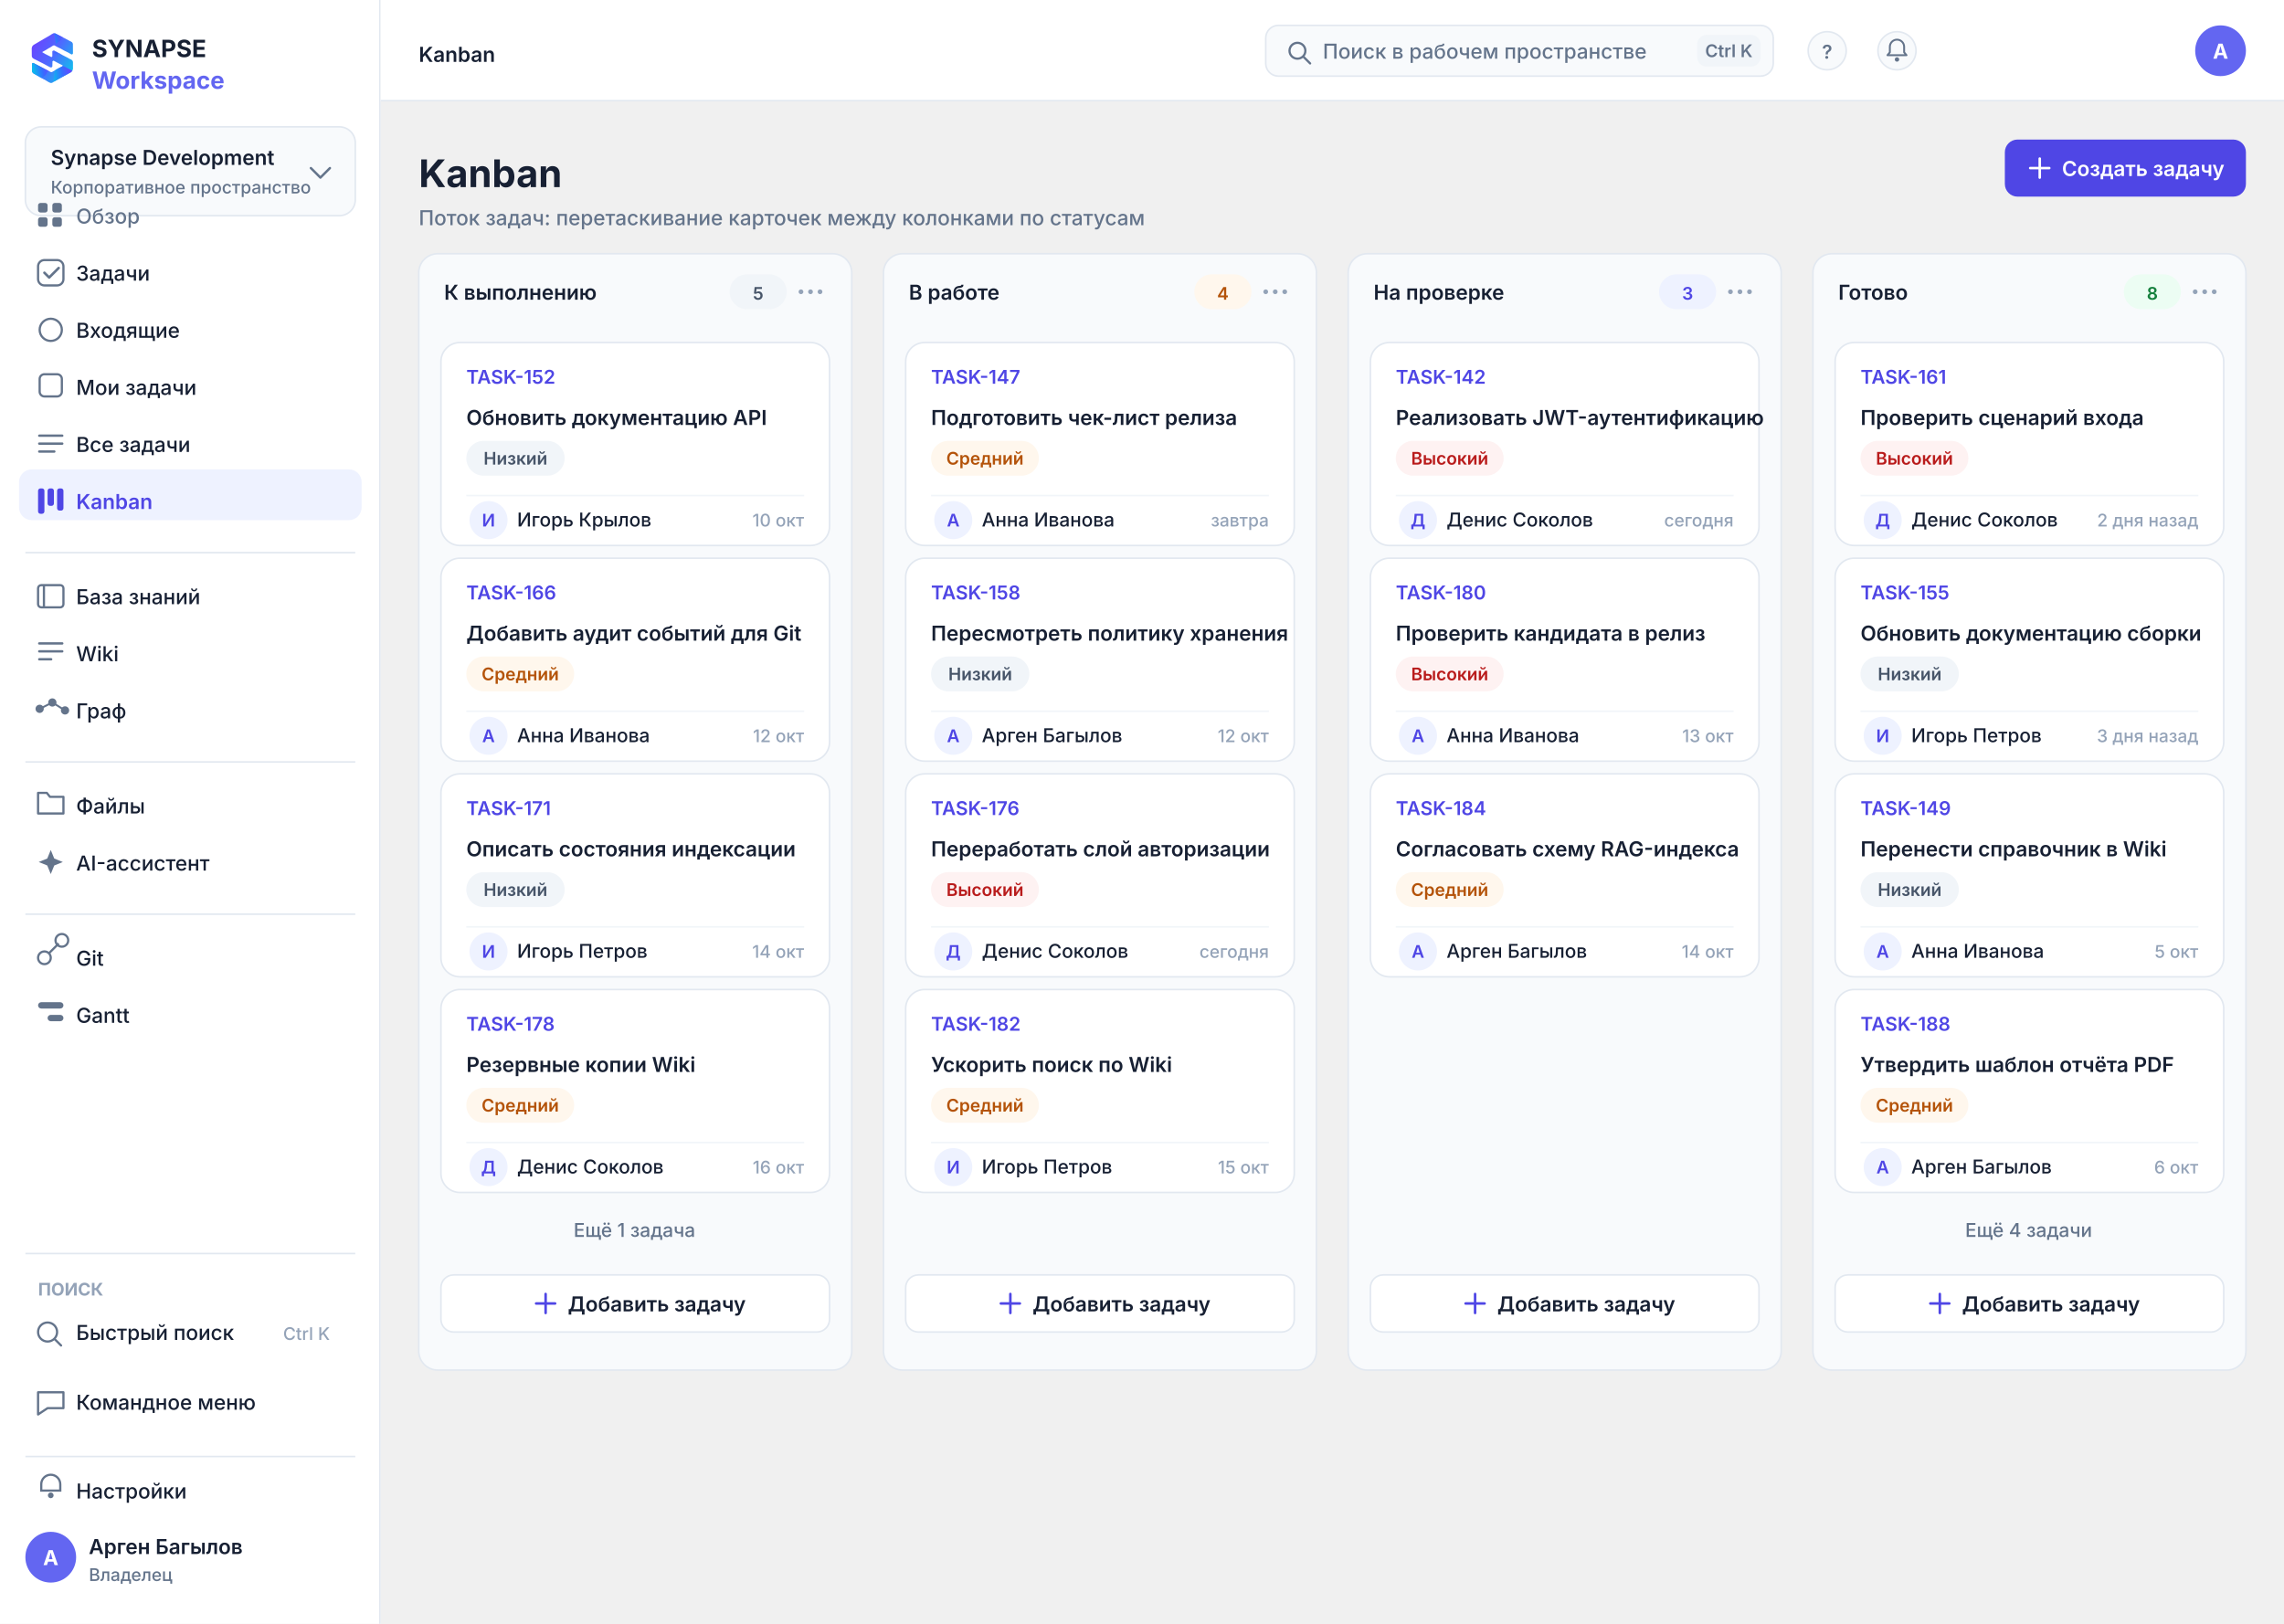
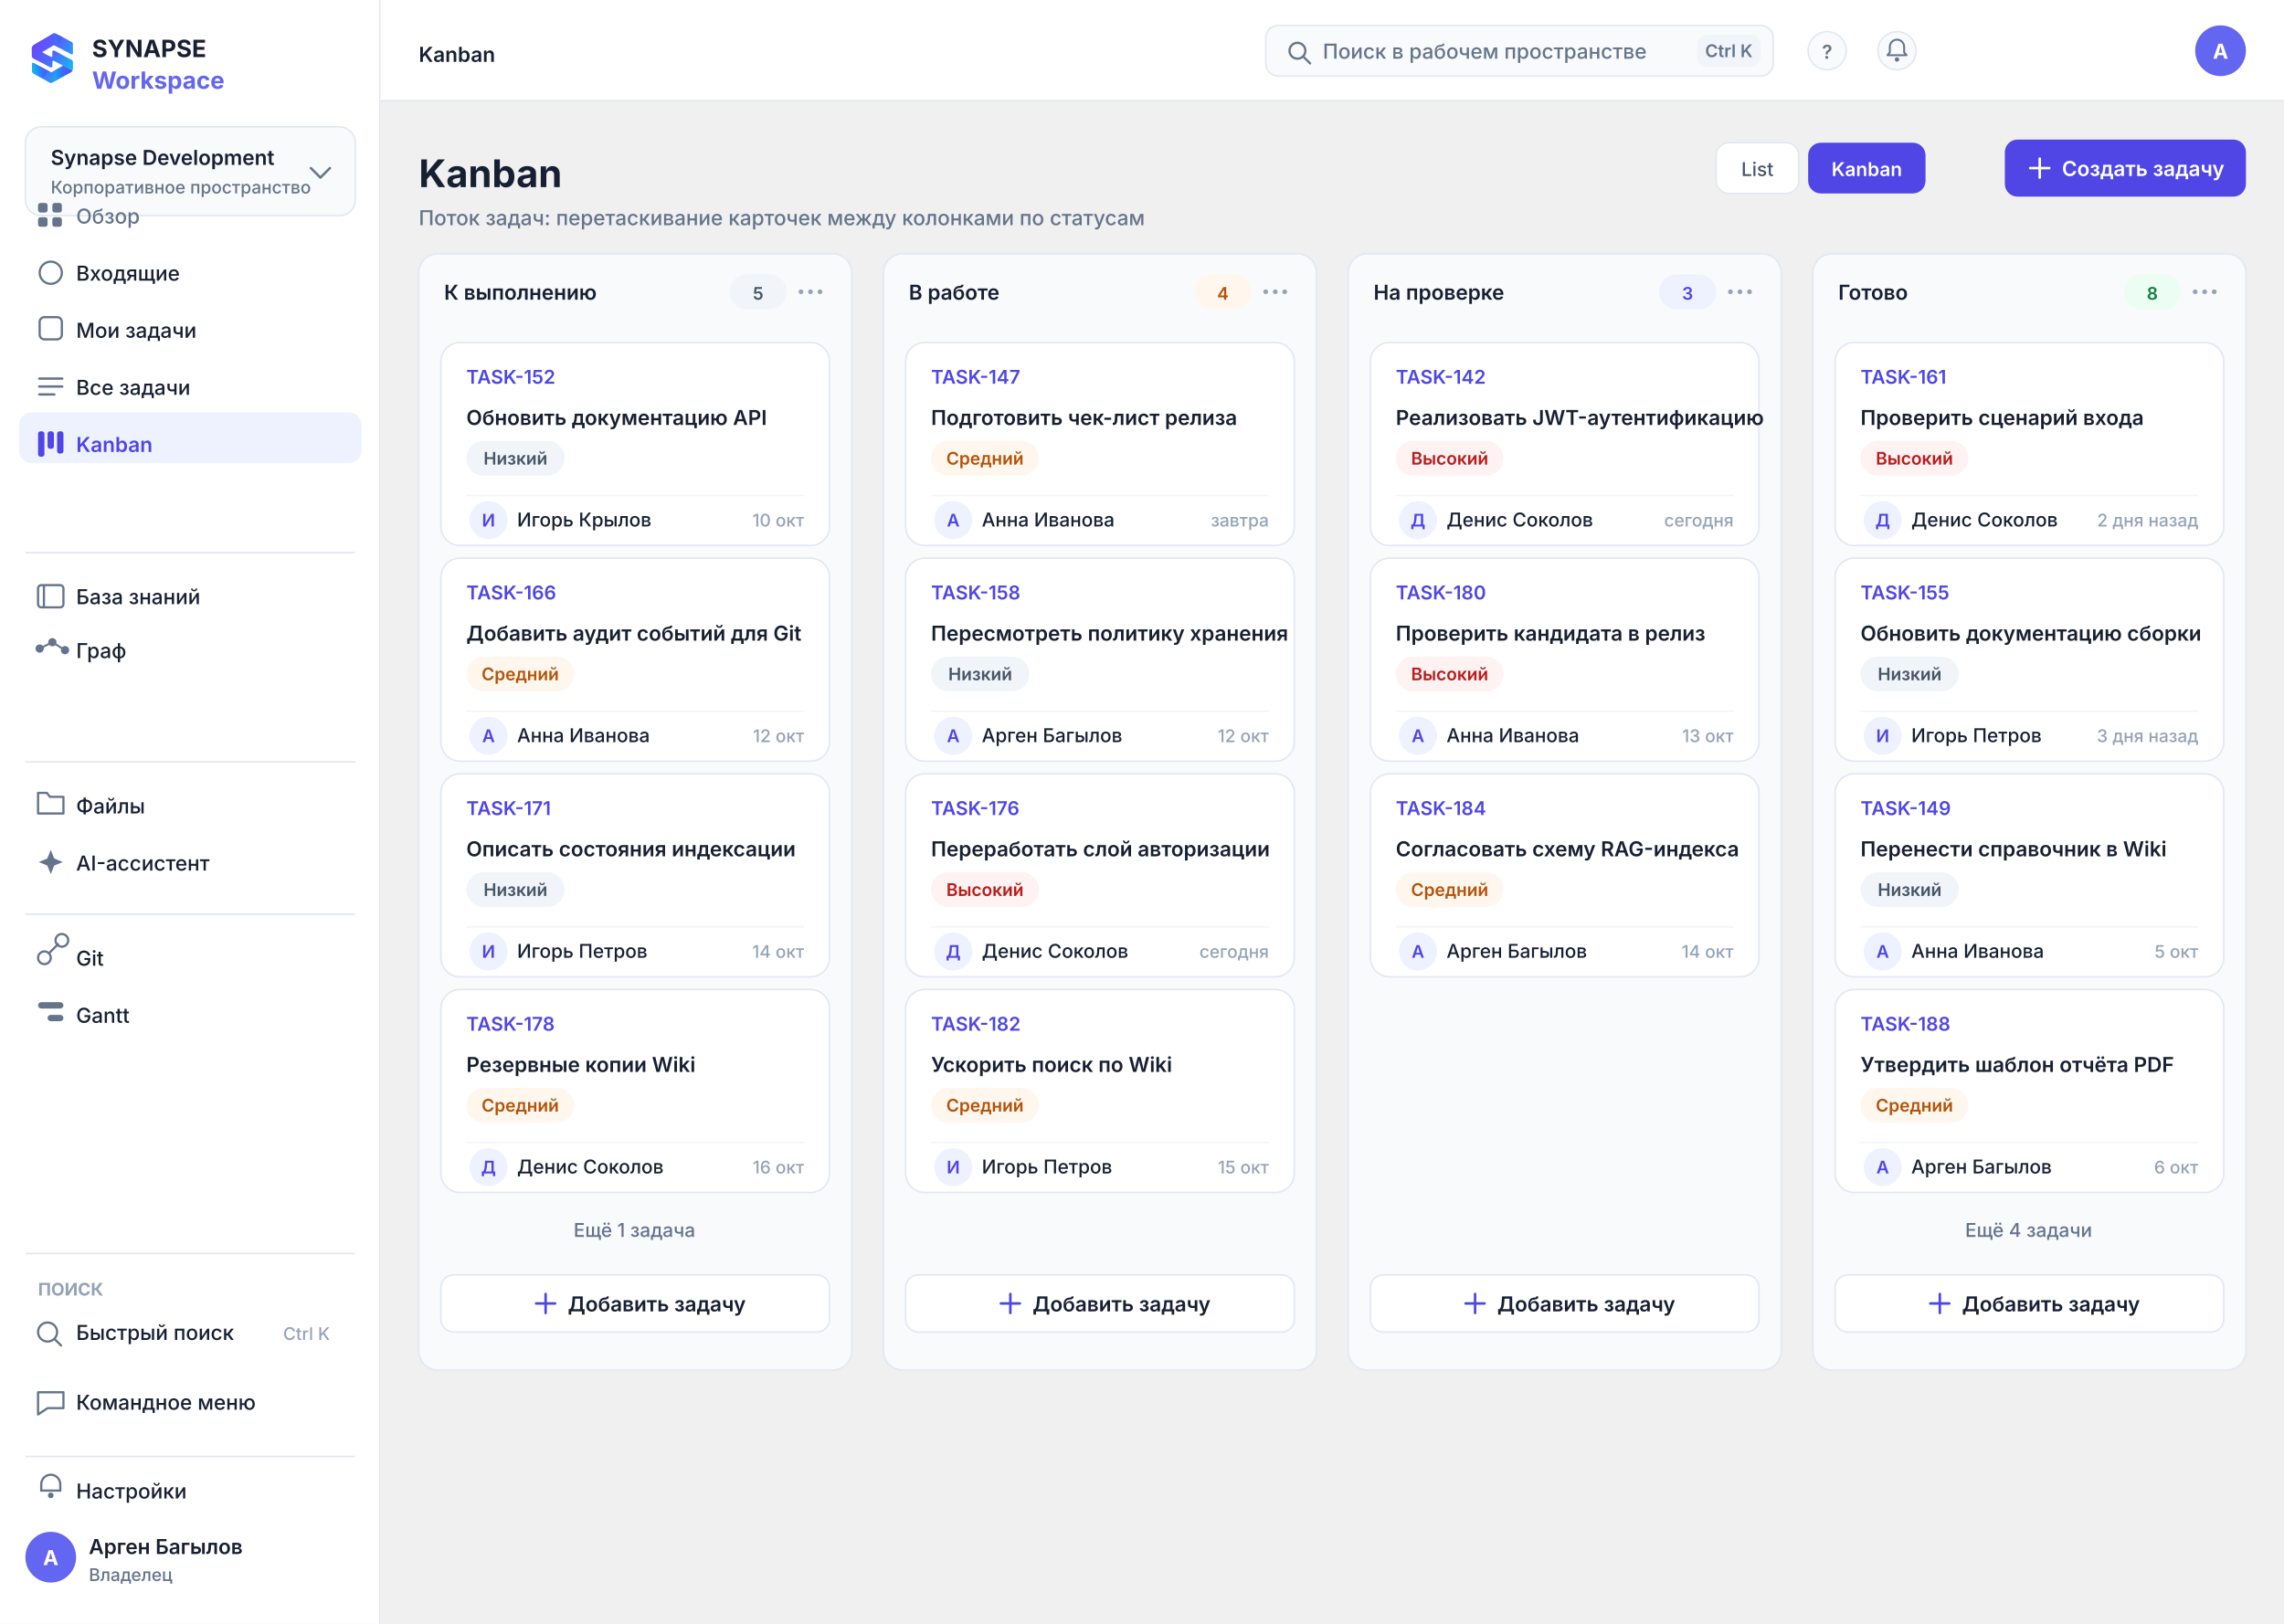
<svg xmlns="http://www.w3.org/2000/svg" width="1440" height="1024" viewBox="0 0 1440 1024" font-family="Inter, Arial, sans-serif">
  <defs>
    <linearGradient id="logoGrad" x1="0.000" y1="0.000" x2="1.106" y2="0.864">
      <stop offset="0" stop-color="#713BFF" />
      <stop offset="0.48" stop-color="#4E69FF" />
      <stop offset="1" stop-color="#00D7E8" />
    </linearGradient>
    <linearGradient id="logoGrad2" x1="-0.157" y1="0.025" x2="0.975" y2="-0.157">
      <stop offset="0" stop-color="#00CFE8" />
      <stop offset="0.52" stop-color="#356EFF" />
      <stop offset="1" stop-color="#7A35FF" />
    </linearGradient>
  </defs>
  <g id="sidebar">
    <rect id="sidebar-bg" x="0" y="0" width="240" height="1024" fill="#FFFFFF" />
    <rect id="sidebar-border" x="239" y="0" width="1" height="1024" fill="#E2E8F0" />
    <g id="brand-mark" transform="translate(20 21) scale(0.1912)">
      <g id="logo-mark" transform="translate(-2.75 -1.75)">
        <g id="logo-body" fill="url(#logoGrad)">
          <path id="logo-body-1" d="M75.75 1.75 L79.75 2.00 L84.25 4.00 L87.00 5.75 L105.50 15.00 L106.25 15.75 L121.00 23.00 L129.25 27.75 L130.50 28.00 L135.75 31.25 L137.50 34.00 L138.50 36.75 L138.75 68.00 L138.00 69.75 L135.75 71.50 L134.25 71.50 L132.50 70.75 L122.50 65.00 L109.75 58.75 L97.75 52.00 L90.50 48.75 L77.75 41.75 L76.50 41.50 L74.50 41.75 L72.00 43.00 L61.50 49.75 L60.00 50.25 L49.50 56.75 L38.25 63.00 L37.50 64.25 L46.75 69.75 L66.50 79.75 L68.25 80.00 L69.75 79.25 L70.75 77.25 L70.75 62.00 L71.75 60.25 L73.25 59.00 L76.50 58.75 L85.25 63.75 L94.25 68.00 L104.25 73.75 L120.75 82.00 L127.00 85.75 L134.00 89.00 L136.75 91.50 L138.00 93.75 L138.75 96.50 L138.75 119.00 L136.75 125.00 L135.00 127.50 L131.50 130.50 L81.50 158.00 L71.00 164.50 L68.25 165.50 L64.50 165.50 L58.50 162.75 L45.75 155.00 L41.00 152.75 L32.00 147.25 L9.00 134.50 L5.75 131.50 L4.00 128.00 L3.75 126.00 L4.00 101.25 L6.00 99.50 L8.00 99.50 L66.00 130.00 L69.25 129.75 L91.25 117.00 L103.50 110.75 L105.00 109.75 L105.75 108.50 L104.25 107.25 L77.00 93.00 L74.75 92.00 L73.75 92.00 L71.00 94.25 L70.75 111.25 L68.50 114.00 L65.00 114.25 L61.25 112.75 L41.50 102.00 L9.50 85.75 L6.25 83.50 L5.00 82.00 L4.00 80.50 L3.00 77.50 L2.75 50.75 L4.00 46.25 L5.00 44.25 L6.00 42.75 L9.00 40.00 L34.50 25.00 L37.25 23.75 L39.50 22.00 L61.00 9.75 L68.00 5.25 L74.00 2.00 L75.75 1.75 Z" />
        </g>
        <g id="logo-fold" fill="url(#logoGrad2)">
          <path id="logo-fold-1" d="M73.50 91.75 L75.75 92.00 L82.50 95.75 L83.75 95.75 L88.50 98.75 L91.25 99.75 L96.00 102.75 L104.50 107.00 L106.00 108.25 L106.00 109.25 L106.75 110.25 L112.00 112.00 L125.00 119.25 L130.50 121.75 L132.50 123.50 L134.25 124.25 L135.25 126.00 L137.25 123.50 L138.75 118.25 L138.75 96.50 L138.75 119.00 L136.75 125.00 L135.00 127.50 L131.50 130.50 L95.75 150.00 L77.25 160.75 L76.75 161.00 L77.00 159.75 L75.50 160.50 L75.25 160.00 L76.25 158.75 L75.75 158.25 L76.25 157.50 L75.75 157.00 L76.25 156.25 L75.75 155.75 L76.25 155.00 L75.75 154.25 L76.75 153.00 L76.25 152.50 L76.75 151.75 L76.25 151.25 L76.75 150.50 L76.25 149.75 L76.75 149.25 L76.25 147.00 L77.25 146.00 L76.75 145.25 L77.25 144.75 L76.75 144.00 L77.25 143.50 L76.75 142.75 L77.25 142.00 L76.75 141.50 L77.75 140.25 L77.25 139.50 L77.75 139.00 L77.25 138.25 L77.75 137.75 L77.25 137.00 L77.75 136.50 L77.25 134.25 L78.25 133.25 L77.75 132.50 L78.25 132.00 L78.00 128.25 L80.25 127.00 L81.00 126.00 L80.25 125.25 L79.25 125.25 L81.00 123.50 L80.00 123.50 L91.25 117.00 L103.50 110.75 L105.00 109.75 L105.75 108.50 L104.25 107.25 L77.00 93.00 L73.75 92.00 L71.00 94.25 L70.75 111.25 L68.50 114.00 L64.00 114.00 L68.00 114.00 L70.00 112.25 L70.75 110.75 L70.75 94.50 L71.50 93.25 L73.50 91.75 Z" />
          <path id="logo-fold-2" d="M6.75 99.25 L11.00 101.00 L66.00 130.00 L69.25 129.75 L66.25 130.50 L57.25 126.00 L57.25 127.00 L59.50 128.75 L59.00 129.00 L55.50 127.75 L53.25 128.75 L53.00 130.75 L52.50 130.75 L52.00 132.25 L52.00 133.75 L48.50 139.75 L38.75 147.00 L38.00 147.75 L38.50 149.25 L37.75 149.75 L35.75 148.75 L35.25 149.25 L9.00 134.50 L5.25 130.75 L4.00 128.00 L3.75 126.00 L3.75 102.00 L5.50 99.75 L6.75 99.25 Z" />
          <path id="logo-fold-3" d="M75.75 1.75 L79.75 2.00 L84.25 4.00 L117.75 21.50 L101.75 14.00 L102.00 15.00 L103.00 15.25 L103.00 15.75 L100.25 16.00 L99.50 17.00 L100.00 18.25 L99.50 19.00 L100.50 21.25 L101.75 21.25 L102.00 20.00 L102.75 21.50 L99.00 23.75 L97.00 26.00 L90.00 30.75 L84.75 35.50 L82.75 36.50 L83.00 34.75 L82.00 33.50 L82.50 33.00 L82.00 32.25 L82.50 31.50 L81.50 30.25 L82.00 29.75 L81.00 28.50 L81.50 27.75 L81.00 27.00 L81.50 26.50 L80.50 25.25 L81.00 24.50 L80.50 23.75 L81.00 23.25 L80.00 22.00 L80.50 21.25 L80.00 20.50 L80.50 20.00 L79.50 19.00 L79.75 16.50 L79.00 15.75 L79.25 13.50 L78.50 12.50 L78.75 11.50 L78.00 10.75 L78.25 8.25 L77.25 7.25 L77.75 6.75 L77.25 6.00 L77.75 5.25 L76.75 4.00 L77.50 2.50 L75.25 2.25 L72.50 3.00 L50.50 15.75 L71.50 3.25 L74.00 2.00 L75.75 1.75 Z" />
          <path id="logo-fold-4" d="M74.00 58.75 L77.25 59.00 L85.25 63.75 L94.25 68.00 L96.75 69.75 L119.50 81.50 L87.25 65.25 L86.25 65.75 L87.50 66.50 L87.50 67.50 L87.00 67.75 L87.00 70.75 L87.50 71.75 L87.00 72.00 L87.00 73.75 L87.00 72.00 L86.50 72.00 L86.50 73.75 L86.00 74.25 L85.25 73.25 L85.75 72.50 L83.50 69.00 L80.75 68.50 L80.75 68.00 L78.75 68.00 L77.00 66.00 L78.75 62.50 L80.00 62.50 L80.75 63.25 L81.50 63.25 L82.00 62.50 L76.00 59.00 L73.75 59.25 L72.50 60.00 L71.00 62.75 L70.75 78.50 L69.25 80.00 L66.25 80.00 L44.00 68.50 L37.50 64.75 L37.25 63.75 L38.00 63.25 L37.50 63.75 L38.00 64.75 L46.75 69.75 L66.50 79.75 L68.25 80.00 L69.75 79.25 L70.75 77.25 L70.75 62.00 L71.75 60.25 L74.00 58.75 Z" />
        </g>
      </g>
    </g>
    <text id="brand-line1" x="58" y="36" font-size="15" font-weight="700" fill="#172033">SYNAPSE</text>
    <text id="brand-line2" x="58" y="56" font-size="15" font-weight="700" fill="#6366F1">Workspace</text>
    <g id="workspace-switcher">
      <rect x="16" y="80" width="208" height="56" rx="10" fill="#F8FAFC" stroke="#E2E8F0" />
      <text x="32" y="104" font-size="13" font-weight="600" fill="#172033">Synapse Development</text>
      <text x="32" y="122" font-size="11" font-weight="500" fill="#64748B">Корпоративное пространство</text>
      <path d="M196 106l6 6 6-6" fill="none" stroke="#64748B" stroke-width="1.5" stroke-linecap="round" stroke-linejoin="round" />
    </g>
    <g id="nav-primary">
      <rect x="24" y="128" width="6" height="6" rx="1.5" fill="#64748B" />
      <rect x="33" y="128" width="6" height="6" rx="1.5" fill="#64748B" />
      <rect x="24" y="137" width="6" height="6" rx="1.5" fill="#64748B" />
      <rect x="33" y="137" width="6" height="6" rx="1.5" fill="#64748B" />
      <text x="48" y="141" font-size="13" font-weight="500" fill="#64748B">Обзор</text>
-       <rect id="nav-tasks" x="24" y="164" width="16" height="16" rx="4" fill="none" stroke="#64748B" stroke-width="1.4" />
-       <path d="M28 172l3 3 6-6" fill="none" stroke="#64748B" stroke-width="1.6" stroke-linecap="round" stroke-linejoin="round" />
-       <text x="48" y="177" font-size="13" font-weight="500" fill="#172033">Задачи</text>
-       <circle cx="32" cy="208" r="7" fill="none" stroke="#64748B" stroke-width="1.4" />
-       <text x="48" y="213" font-size="13" font-weight="500" fill="#172033">Входящие</text>
-       <rect x="25" y="236" width="14" height="14" rx="3" fill="none" stroke="#64748B" stroke-width="1.4" />
-       <text x="48" y="249" font-size="13" font-weight="500" fill="#172033">Мои задачи</text>
-       <rect x="24" y="274" width="16" height="1.5" rx="0.75" fill="#64748B" />
-       <rect x="24" y="279" width="16" height="1.5" rx="0.75" fill="#64748B" />
-       <rect x="24" y="284" width="11" height="1.5" rx="0.75" fill="#64748B" />
-       <text x="48" y="285" font-size="13" font-weight="500" fill="#172033">Все задачи</text>
-       <rect id="nav-kanban" x="12" y="296" width="216" height="32" rx="8" fill="#EEF2FF" />
-       <rect x="24" y="308" width="4" height="16" rx="1.5" fill="#4F46E5" />
-       <rect x="30" y="308" width="4" height="11" rx="1.5" fill="#4F46E5" />
-       <rect x="36" y="308" width="4" height="14" rx="1.5" fill="#4F46E5" />
-       <text x="48" y="321" font-size="13" font-weight="600" fill="#4F46E5">Kanban</text>
+       <circle cx="32" cy="172" r="7" fill="none" stroke="#64748B" stroke-width="1.4" />
+       <text x="48" y="177" font-size="13" font-weight="500" fill="#172033">Входящие</text>
+       <rect x="25" y="200" width="14" height="14" rx="3" fill="none" stroke="#64748B" stroke-width="1.4" />
+       <text x="48" y="213" font-size="13" font-weight="500" fill="#172033">Мои задачи</text>
+       <rect x="24" y="238" width="16" height="1.5" rx="0.75" fill="#64748B" />
+       <rect x="24" y="243" width="16" height="1.5" rx="0.75" fill="#64748B" />
+       <rect x="24" y="248" width="11" height="1.5" rx="0.75" fill="#64748B" />
+       <text x="48" y="249" font-size="13" font-weight="500" fill="#172033">Все задачи</text>
+       <rect id="nav-kanban" x="12" y="260" width="216" height="32" rx="8" fill="#EEF2FF" />
+       <rect x="24" y="272" width="4" height="16" rx="1.5" fill="#4F46E5" />
+       <rect x="30" y="272" width="4" height="11" rx="1.5" fill="#4F46E5" />
+       <rect x="36" y="272" width="4" height="14" rx="1.5" fill="#4F46E5" />
+       <text x="48" y="285" font-size="13" font-weight="600" fill="#4F46E5">Kanban</text>
    </g>
    <rect id="divider-1" x="16" y="348" width="208" height="1" fill="#E2E8F0" />
    <g id="nav-knowledge">
      <rect x="24" y="369" width="16" height="14" rx="2" fill="none" stroke="#64748B" stroke-width="1.4" />
      <rect x="27" y="369" width="1.4" height="14" fill="#64748B" />
      <text x="48" y="381" font-size="13" font-weight="500" fill="#172033">База знаний</text>
-       <rect x="24" y="405" width="16" height="1.5" rx="0.75" fill="#64748B" />
-       <rect x="24" y="410" width="16" height="1.5" rx="0.75" fill="#64748B" />
-       <rect x="24" y="415" width="9" height="1.5" rx="0.75" fill="#64748B" />
-       <text x="48" y="417" font-size="13" font-weight="500" fill="#172033">Wiki</text>
-       <path d="M25 447l8-4 8 5" fill="none" stroke="#64748B" stroke-width="1.2" />
-       <circle cx="25" cy="447" r="2.6" fill="#64748B" />
-       <circle cx="33" cy="443" r="2.6" fill="#64748B" />
-       <circle cx="41" cy="448" r="2.6" fill="#64748B" />
-       <text x="48" y="453" font-size="13" font-weight="500" fill="#172033">Граф</text>
+       <path d="M25 409l8-4 8 5" fill="none" stroke="#64748B" stroke-width="1.2" />
+       <circle cx="25" cy="409" r="2.6" fill="#64748B" />
+       <circle cx="33" cy="405" r="2.6" fill="#64748B" />
+       <circle cx="41" cy="410" r="2.6" fill="#64748B" />
+       <text x="48" y="415" font-size="13" font-weight="500" fill="#172033">Граф</text>
    </g>
    <rect id="divider-2" x="16" y="480" width="208" height="1" fill="#E2E8F0" />
    <g id="nav-workspace">
      <path d="M24 500h5.5l2 2.5h8.5v10.5H24z" fill="none" stroke="#64748B" stroke-width="1.4" stroke-linejoin="round" />
      <text x="48" y="513" font-size="13" font-weight="500" fill="#172033">Файлы</text>
      <path d="M32 536l2.2 5.4 5.4 2.2-5.4 2.2-2.2 5.4-2.2-5.4-5.4-2.2 5.4-2.2z" fill="#64748B" />
      <text x="48" y="549" font-size="13" font-weight="500" fill="#172033">AI-ассистент</text>
    </g>
    <rect id="divider-3" x="16" y="576" width="208" height="1" fill="#E2E8F0" />
    <g id="nav-modules">
      <circle cx="28" cy="604" r="4" fill="none" stroke="#64748B" stroke-width="1.4" />
      <path d="M31 601l6-6" fill="none" stroke="#64748B" stroke-width="1.4" />
      <circle cx="39" cy="593" r="4" fill="none" stroke="#64748B" stroke-width="1.4" />
      <text x="48" y="609" font-size="13" font-weight="500" fill="#172033">Git</text>
      <rect x="24" y="632" width="16" height="4" rx="2" fill="#64748B" />
      <rect x="30" y="640" width="10" height="4" rx="2" fill="#64748B" />
      <text x="48" y="645" font-size="13" font-weight="500" fill="#172033">Gantt</text>
    </g>
    <rect id="divider-4" x="16" y="790" width="208" height="1" fill="#E2E8F0" />
    <text id="nav-search-label" x="24" y="817" font-size="11" font-weight="700" fill="#94A3B8">ПОИСК</text>
    <circle cx="30" cy="840" r="6" fill="none" stroke="#64748B" stroke-width="1.4" />
    <path d="M34.5 844.5l4 4" fill="none" stroke="#64748B" stroke-width="1.4" stroke-linecap="round" />
    <text x="48" y="845" font-size="13" font-weight="500" fill="#172033">Быстрый поиск</text>
    <text x="208" y="845" font-size="11" font-weight="500" fill="#94A3B8" text-anchor="end">Ctrl K</text>
    <path d="M24 878h16v10H30l-6 4z" fill="none" stroke="#64748B" stroke-width="1.4" stroke-linejoin="round" />
    <text x="48" y="889" font-size="13" font-weight="500" fill="#172033">Командное меню</text>
    <rect id="divider-5" x="16" y="918" width="208" height="1" fill="#E2E8F0" />
    <path d="M32 930a6 6 0 0 1 6 6v4h-12v-4a6 6 0 0 1 6-6z" fill="none" stroke="#64748B" stroke-width="1.4" />
    <circle cx="32" cy="943" r="1.8" fill="#64748B" />
    <text x="48" y="945" font-size="13" font-weight="500" fill="#172033">Настройки</text>
    <g id="sidebar-user">
      <circle cx="32" cy="982" r="16" fill="#6366F1" />
      <text x="32" y="987" font-size="13" font-weight="700" fill="#FFFFFF" text-anchor="middle">А</text>
      <text x="56" y="980" font-size="13" font-weight="600" fill="#172033">Арген Багылов</text>
      <text x="56" y="997" font-size="11" font-weight="500" fill="#64748B">Владелец</text>
    </g>
  </g>
  <g id="topbar">
    <rect id="topbar-bg" x="240" y="0" width="1200" height="64" fill="#FFFFFF" />
    <rect id="topbar-border" x="240" y="63" width="1200" height="1" fill="#E2E8F0" />
    <text id="topbar-title" x="264" y="39" font-size="13" font-weight="600" fill="#172033">Kanban</text>
    <g id="topbar-search">
      <rect x="798" y="16" width="320" height="32" rx="8" fill="#F8FAFC" stroke="#E2E8F0" />
      <circle cx="818" cy="32" r="5" fill="none" stroke="#64748B" stroke-width="1.4" />
      <path d="M822 36l4 4" fill="none" stroke="#64748B" stroke-width="1.4" stroke-linecap="round" />
      <text x="834" y="37" font-size="13" font-weight="500" fill="#64748B">Поиск в рабочем пространстве</text>
      <rect x="1070" y="22" width="40" height="20" rx="6" fill="#F1F5F9" />
      <text x="1090" y="36" font-size="11" font-weight="600" fill="#64748B" text-anchor="middle">Ctrl K</text>
    </g>
    <g id="topbar-help">
      <circle cx="1152" cy="32" r="12" fill="#F8FAFC" stroke="#E2E8F0" />
      <text x="1152" y="37" font-size="12" font-weight="600" fill="#64748B" text-anchor="middle">?</text>
    </g>
    <g id="topbar-notifications">
      <circle cx="1196" cy="32" r="12" fill="#F8FAFC" stroke="#E2E8F0" />
      <path d="M1196 25a4.5 4.5 0 0 0-4.5 4.5v3.5l-1.5 1.8h12l-1.5-1.8v-3.5a4.5 4.5 0 0 0-4.5-4.5z" fill="none" stroke="#64748B" stroke-width="1.2" stroke-linejoin="round" />
      <circle cx="1196" cy="37.5" r="1.4" fill="#64748B" />
    </g>
    <g id="topbar-user">
      <circle cx="1400" cy="32" r="16" fill="#6366F1" />
      <text x="1400" y="37" font-size="13" font-weight="700" fill="#FFFFFF" text-anchor="middle">А</text>
    </g>
  </g>
  <g id="content">
    <text id="page-title" x="264" y="118" font-size="24" font-weight="700" fill="#172033">Kanban</text>
    <text id="page-subtitle" x="264" y="142" font-size="13" font-weight="500" fill="#64748B">Поток задач: перетаскивание карточек между колонками по статусам</text>
+     <g id="view-switch">
+       <rect x="1082" y="90" width="52" height="32" rx="8" fill="#FFFFFF" stroke="#E2E8F0" />
+       <text x="1108" y="111" font-size="12" font-weight="500" fill="#475569" text-anchor="middle">List</text>
+       <rect x="1140" y="90" width="74" height="32" rx="8" fill="#4F46E5" />
+       <text x="1177" y="111" font-size="12" font-weight="600" fill="#FFFFFF" text-anchor="middle">Kanban</text>
+     </g>
    <g id="btn-create-task">
      <rect x="1264" y="88" width="152" height="36" rx="8" fill="#4F46E5" />
      <path d="M1280 106h12M1286 100v12" fill="none" stroke="#FFFFFF" stroke-width="1.6" stroke-linecap="round" />
      <text x="1300" y="111" font-size="13" font-weight="600" fill="#FFFFFF">Создать задачу</text>
    </g>
    <g id="col-backlog">
      <rect id="col-backlog-bg" x="264" y="160" width="273" height="704" rx="12" fill="#F8FAFC" stroke="#E2E8F0" />
      <text x="280" y="189" font-size="13" font-weight="600" fill="#172033">К выполнению</text>
      <rect x="460" y="173" width="36" height="22" rx="11" fill="#F1F5F9" />
      <text x="478" y="189" font-size="11" font-weight="600" fill="#475569" text-anchor="middle">5</text>
      <circle cx="505" cy="184" r="1.5" fill="#94A3B8" />
      <circle cx="511" cy="184" r="1.5" fill="#94A3B8" />
      <circle cx="517" cy="184" r="1.5" fill="#94A3B8" />
      <rect id="card-152" x="278" y="216" width="245" height="128" rx="12" fill="#FFFFFF" stroke="#E2E8F0" />
      <text x="294" y="242" font-size="12" font-weight="600" fill="#4F46E5">TASK-152</text>
      <text x="294" y="268" font-size="13" font-weight="600" fill="#172033">Обновить документацию API</text>
      <rect x="294" y="278" width="62" height="22" rx="11" fill="#F1F5F9" />
      <text x="325" y="293" font-size="11" font-weight="600" fill="#475569" text-anchor="middle">Низкий</text>
      <rect x="294" y="312" width="213" height="1" fill="#F1F5F9" />
      <circle cx="308" cy="328" r="12" fill="#EEF2FF" />
      <text x="308" y="332" font-size="11" font-weight="600" fill="#4F46E5" text-anchor="middle">И</text>
      <text x="326" y="332" font-size="12" font-weight="500" fill="#172033">Игорь Крылов</text>
      <text x="507" y="332" font-size="11" font-weight="500" fill="#94A3B8" text-anchor="end">10 окт</text>
      <rect id="card-166" x="278" y="352" width="245" height="128" rx="12" fill="#FFFFFF" stroke="#E2E8F0" />
      <text x="294" y="378" font-size="12" font-weight="600" fill="#4F46E5">TASK-166</text>
      <text x="294" y="404" font-size="13" font-weight="600" fill="#172033">Добавить аудит событий для Git</text>
      <rect x="294" y="414" width="68" height="22" rx="11" fill="#FFF7ED" />
      <text x="328" y="429" font-size="11" font-weight="600" fill="#B45309" text-anchor="middle">Средний</text>
      <rect x="294" y="448" width="213" height="1" fill="#F1F5F9" />
      <circle cx="308" cy="464" r="12" fill="#EEF2FF" />
      <text x="308" y="468" font-size="11" font-weight="600" fill="#4F46E5" text-anchor="middle">А</text>
      <text x="326" y="468" font-size="12" font-weight="500" fill="#172033">Анна Иванова</text>
      <text x="507" y="468" font-size="11" font-weight="500" fill="#94A3B8" text-anchor="end">12 окт</text>
      <rect id="card-171" x="278" y="488" width="245" height="128" rx="12" fill="#FFFFFF" stroke="#E2E8F0" />
      <text x="294" y="514" font-size="12" font-weight="600" fill="#4F46E5">TASK-171</text>
      <text x="294" y="540" font-size="13" font-weight="600" fill="#172033">Описать состояния индексации</text>
      <rect x="294" y="550" width="62" height="22" rx="11" fill="#F1F5F9" />
      <text x="325" y="565" font-size="11" font-weight="600" fill="#475569" text-anchor="middle">Низкий</text>
      <rect x="294" y="584" width="213" height="1" fill="#F1F5F9" />
      <circle cx="308" cy="600" r="12" fill="#EEF2FF" />
      <text x="308" y="604" font-size="11" font-weight="600" fill="#4F46E5" text-anchor="middle">И</text>
      <text x="326" y="604" font-size="12" font-weight="500" fill="#172033">Игорь Петров</text>
      <text x="507" y="604" font-size="11" font-weight="500" fill="#94A3B8" text-anchor="end">14 окт</text>
      <rect id="card-178" x="278" y="624" width="245" height="128" rx="12" fill="#FFFFFF" stroke="#E2E8F0" />
      <text x="294" y="650" font-size="12" font-weight="600" fill="#4F46E5">TASK-178</text>
      <text x="294" y="676" font-size="13" font-weight="600" fill="#172033">Резервные копии Wiki</text>
      <rect x="294" y="686" width="68" height="22" rx="11" fill="#FFF7ED" />
      <text x="328" y="701" font-size="11" font-weight="600" fill="#B45309" text-anchor="middle">Средний</text>
      <rect x="294" y="720" width="213" height="1" fill="#F1F5F9" />
      <circle cx="308" cy="736" r="12" fill="#EEF2FF" />
      <text x="308" y="740" font-size="11" font-weight="600" fill="#4F46E5" text-anchor="middle">Д</text>
      <text x="326" y="740" font-size="12" font-weight="500" fill="#172033">Денис Соколов</text>
      <text x="507" y="740" font-size="11" font-weight="500" fill="#94A3B8" text-anchor="end">16 окт</text>
      <text x="400" y="780" font-size="12" font-weight="500" fill="#64748B" text-anchor="middle">Ещё 1 задача</text>
      <rect x="278" y="804" width="245" height="36" rx="8" fill="#FFFFFF" stroke="#E2E8F0" />
      <path d="M338 822h12M344 816v12" fill="none" stroke="#4F46E5" stroke-width="1.6" stroke-linecap="round" />
      <text x="358" y="827" font-size="13" font-weight="600" fill="#172033">Добавить задачу</text>
    </g>
    <g id="col-progress">
      <rect id="col-progress-bg" x="557" y="160" width="273" height="704" rx="12" fill="#F8FAFC" stroke="#E2E8F0" />
      <text x="573" y="189" font-size="13" font-weight="600" fill="#172033">В работе</text>
      <rect x="753" y="173" width="36" height="22" rx="11" fill="#FFF7ED" />
      <text x="771" y="189" font-size="11" font-weight="600" fill="#B45309" text-anchor="middle">4</text>
      <circle cx="798" cy="184" r="1.5" fill="#94A3B8" />
      <circle cx="804" cy="184" r="1.5" fill="#94A3B8" />
      <circle cx="810" cy="184" r="1.5" fill="#94A3B8" />
      <rect id="card-147" x="571" y="216" width="245" height="128" rx="12" fill="#FFFFFF" stroke="#E2E8F0" />
      <text x="587" y="242" font-size="12" font-weight="600" fill="#4F46E5">TASK-147</text>
      <text x="587" y="268" font-size="13" font-weight="600" fill="#172033">Подготовить чек-лист релиза</text>
      <rect x="587" y="278" width="68" height="22" rx="11" fill="#FFF7ED" />
      <text x="621" y="293" font-size="11" font-weight="600" fill="#B45309" text-anchor="middle">Средний</text>
      <rect x="587" y="312" width="213" height="1" fill="#F1F5F9" />
      <circle cx="601" cy="328" r="12" fill="#EEF2FF" />
      <text x="601" y="332" font-size="11" font-weight="600" fill="#4F46E5" text-anchor="middle">А</text>
      <text x="619" y="332" font-size="12" font-weight="500" fill="#172033">Анна Иванова</text>
      <text x="800" y="332" font-size="11" font-weight="500" fill="#94A3B8" text-anchor="end">завтра</text>
      <rect id="card-158" x="571" y="352" width="245" height="128" rx="12" fill="#FFFFFF" stroke="#E2E8F0" />
      <text x="587" y="378" font-size="12" font-weight="600" fill="#4F46E5">TASK-158</text>
      <text x="587" y="404" font-size="13" font-weight="600" fill="#172033">Пересмотреть политику хранения</text>
      <rect x="587" y="414" width="62" height="22" rx="11" fill="#F1F5F9" />
      <text x="618" y="429" font-size="11" font-weight="600" fill="#475569" text-anchor="middle">Низкий</text>
      <rect x="587" y="448" width="213" height="1" fill="#F1F5F9" />
      <circle cx="601" cy="464" r="12" fill="#EEF2FF" />
      <text x="601" y="468" font-size="11" font-weight="600" fill="#4F46E5" text-anchor="middle">А</text>
      <text x="619" y="468" font-size="12" font-weight="500" fill="#172033">Арген Багылов</text>
      <text x="800" y="468" font-size="11" font-weight="500" fill="#94A3B8" text-anchor="end">12 окт</text>
      <rect id="card-176" x="571" y="488" width="245" height="128" rx="12" fill="#FFFFFF" stroke="#E2E8F0" />
      <text x="587" y="514" font-size="12" font-weight="600" fill="#4F46E5">TASK-176</text>
      <text x="587" y="540" font-size="13" font-weight="600" fill="#172033">Переработать слой авторизации</text>
      <rect x="587" y="550" width="68" height="22" rx="11" fill="#FEF2F2" />
      <text x="621" y="565" font-size="11" font-weight="600" fill="#B91C1C" text-anchor="middle">Высокий</text>
      <rect x="587" y="584" width="213" height="1" fill="#F1F5F9" />
      <circle cx="601" cy="600" r="12" fill="#EEF2FF" />
      <text x="601" y="604" font-size="11" font-weight="600" fill="#4F46E5" text-anchor="middle">Д</text>
      <text x="619" y="604" font-size="12" font-weight="500" fill="#172033">Денис Соколов</text>
      <text x="800" y="604" font-size="11" font-weight="500" fill="#94A3B8" text-anchor="end">сегодня</text>
      <rect id="card-182" x="571" y="624" width="245" height="128" rx="12" fill="#FFFFFF" stroke="#E2E8F0" />
      <text x="587" y="650" font-size="12" font-weight="600" fill="#4F46E5">TASK-182</text>
      <text x="587" y="676" font-size="13" font-weight="600" fill="#172033">Ускорить поиск по Wiki</text>
      <rect x="587" y="686" width="68" height="22" rx="11" fill="#FFF7ED" />
      <text x="621" y="701" font-size="11" font-weight="600" fill="#B45309" text-anchor="middle">Средний</text>
      <rect x="587" y="720" width="213" height="1" fill="#F1F5F9" />
      <circle cx="601" cy="736" r="12" fill="#EEF2FF" />
      <text x="601" y="740" font-size="11" font-weight="600" fill="#4F46E5" text-anchor="middle">И</text>
      <text x="619" y="740" font-size="12" font-weight="500" fill="#172033">Игорь Петров</text>
      <text x="800" y="740" font-size="11" font-weight="500" fill="#94A3B8" text-anchor="end">15 окт</text>
      <rect x="571" y="804" width="245" height="36" rx="8" fill="#FFFFFF" stroke="#E2E8F0" />
      <path d="M631 822h12M637 816v12" fill="none" stroke="#4F46E5" stroke-width="1.6" stroke-linecap="round" />
      <text x="651" y="827" font-size="13" font-weight="600" fill="#172033">Добавить задачу</text>
    </g>
    <g id="col-review">
      <rect id="col-review-bg" x="850" y="160" width="273" height="704" rx="12" fill="#F8FAFC" stroke="#E2E8F0" />
      <text x="866" y="189" font-size="13" font-weight="600" fill="#172033">На проверке</text>
      <rect x="1046" y="173" width="36" height="22" rx="11" fill="#EEF2FF" />
      <text x="1064" y="189" font-size="11" font-weight="600" fill="#4F46E5" text-anchor="middle">3</text>
      <circle cx="1091" cy="184" r="1.5" fill="#94A3B8" />
      <circle cx="1097" cy="184" r="1.5" fill="#94A3B8" />
      <circle cx="1103" cy="184" r="1.5" fill="#94A3B8" />
      <rect id="card-142" x="864" y="216" width="245" height="128" rx="12" fill="#FFFFFF" stroke="#E2E8F0" />
      <text x="880" y="242" font-size="12" font-weight="600" fill="#4F46E5">TASK-142</text>
      <text x="880" y="268" font-size="13" font-weight="600" fill="#172033">Реализовать JWT-аутентификацию</text>
      <rect x="880" y="278" width="68" height="22" rx="11" fill="#FEF2F2" />
      <text x="914" y="293" font-size="11" font-weight="600" fill="#B91C1C" text-anchor="middle">Высокий</text>
      <rect x="880" y="312" width="213" height="1" fill="#F1F5F9" />
      <circle cx="894" cy="328" r="12" fill="#EEF2FF" />
      <text x="894" y="332" font-size="11" font-weight="600" fill="#4F46E5" text-anchor="middle">Д</text>
      <text x="912" y="332" font-size="12" font-weight="500" fill="#172033">Денис Соколов</text>
      <text x="1093" y="332" font-size="11" font-weight="500" fill="#94A3B8" text-anchor="end">сегодня</text>
      <rect id="card-180" x="864" y="352" width="245" height="128" rx="12" fill="#FFFFFF" stroke="#E2E8F0" />
      <text x="880" y="378" font-size="12" font-weight="600" fill="#4F46E5">TASK-180</text>
      <text x="880" y="404" font-size="13" font-weight="600" fill="#172033">Проверить кандидата в релиз</text>
      <rect x="880" y="414" width="68" height="22" rx="11" fill="#FEF2F2" />
      <text x="914" y="429" font-size="11" font-weight="600" fill="#B91C1C" text-anchor="middle">Высокий</text>
      <rect x="880" y="448" width="213" height="1" fill="#F1F5F9" />
      <circle cx="894" cy="464" r="12" fill="#EEF2FF" />
      <text x="894" y="468" font-size="11" font-weight="600" fill="#4F46E5" text-anchor="middle">А</text>
      <text x="912" y="468" font-size="12" font-weight="500" fill="#172033">Анна Иванова</text>
      <text x="1093" y="468" font-size="11" font-weight="500" fill="#94A3B8" text-anchor="end">13 окт</text>
      <rect id="card-184" x="864" y="488" width="245" height="128" rx="12" fill="#FFFFFF" stroke="#E2E8F0" />
      <text x="880" y="514" font-size="12" font-weight="600" fill="#4F46E5">TASK-184</text>
      <text x="880" y="540" font-size="13" font-weight="600" fill="#172033">Согласовать схему RAG-индекса</text>
      <rect x="880" y="550" width="68" height="22" rx="11" fill="#FFF7ED" />
      <text x="914" y="565" font-size="11" font-weight="600" fill="#B45309" text-anchor="middle">Средний</text>
      <rect x="880" y="584" width="213" height="1" fill="#F1F5F9" />
      <circle cx="894" cy="600" r="12" fill="#EEF2FF" />
      <text x="894" y="604" font-size="11" font-weight="600" fill="#4F46E5" text-anchor="middle">А</text>
      <text x="912" y="604" font-size="12" font-weight="500" fill="#172033">Арген Багылов</text>
      <text x="1093" y="604" font-size="11" font-weight="500" fill="#94A3B8" text-anchor="end">14 окт</text>
      <rect x="864" y="804" width="245" height="36" rx="8" fill="#FFFFFF" stroke="#E2E8F0" />
      <path d="M924 822h12M930 816v12" fill="none" stroke="#4F46E5" stroke-width="1.6" stroke-linecap="round" />
      <text x="944" y="827" font-size="13" font-weight="600" fill="#172033">Добавить задачу</text>
    </g>
    <g id="col-done">
      <rect id="col-done-bg" x="1143" y="160" width="273" height="704" rx="12" fill="#F8FAFC" stroke="#E2E8F0" />
      <text x="1159" y="189" font-size="13" font-weight="600" fill="#172033">Готово</text>
      <rect x="1339" y="173" width="36" height="22" rx="11" fill="#ECFDF3" />
      <text x="1357" y="189" font-size="11" font-weight="600" fill="#15803D" text-anchor="middle">8</text>
      <circle cx="1384" cy="184" r="1.5" fill="#94A3B8" />
      <circle cx="1390" cy="184" r="1.5" fill="#94A3B8" />
      <circle cx="1396" cy="184" r="1.5" fill="#94A3B8" />
      <rect id="card-161" x="1157" y="216" width="245" height="128" rx="12" fill="#FFFFFF" stroke="#E2E8F0" />
      <text x="1173" y="242" font-size="12" font-weight="600" fill="#4F46E5">TASK-161</text>
      <text x="1173" y="268" font-size="13" font-weight="600" fill="#172033">Проверить сценарий входа</text>
      <rect x="1173" y="278" width="68" height="22" rx="11" fill="#FEF2F2" />
      <text x="1207" y="293" font-size="11" font-weight="600" fill="#B91C1C" text-anchor="middle">Высокий</text>
      <rect x="1173" y="312" width="213" height="1" fill="#F1F5F9" />
      <circle cx="1187" cy="328" r="12" fill="#EEF2FF" />
      <text x="1187" y="332" font-size="11" font-weight="600" fill="#4F46E5" text-anchor="middle">Д</text>
      <text x="1205" y="332" font-size="12" font-weight="500" fill="#172033">Денис Соколов</text>
      <text x="1386" y="332" font-size="11" font-weight="500" fill="#94A3B8" text-anchor="end">2 дня назад</text>
      <rect id="card-155" x="1157" y="352" width="245" height="128" rx="12" fill="#FFFFFF" stroke="#E2E8F0" />
      <text x="1173" y="378" font-size="12" font-weight="600" fill="#4F46E5">TASK-155</text>
      <text x="1173" y="404" font-size="13" font-weight="600" fill="#172033">Обновить документацию сборки</text>
      <rect x="1173" y="414" width="62" height="22" rx="11" fill="#F1F5F9" />
      <text x="1204" y="429" font-size="11" font-weight="600" fill="#475569" text-anchor="middle">Низкий</text>
      <rect x="1173" y="448" width="213" height="1" fill="#F1F5F9" />
      <circle cx="1187" cy="464" r="12" fill="#EEF2FF" />
      <text x="1187" y="468" font-size="11" font-weight="600" fill="#4F46E5" text-anchor="middle">И</text>
      <text x="1205" y="468" font-size="12" font-weight="500" fill="#172033">Игорь Петров</text>
      <text x="1386" y="468" font-size="11" font-weight="500" fill="#94A3B8" text-anchor="end">3 дня назад</text>
      <rect id="card-149" x="1157" y="488" width="245" height="128" rx="12" fill="#FFFFFF" stroke="#E2E8F0" />
      <text x="1173" y="514" font-size="12" font-weight="600" fill="#4F46E5">TASK-149</text>
      <text x="1173" y="540" font-size="13" font-weight="600" fill="#172033">Перенести справочник в Wiki</text>
      <rect x="1173" y="550" width="62" height="22" rx="11" fill="#F1F5F9" />
      <text x="1204" y="565" font-size="11" font-weight="600" fill="#475569" text-anchor="middle">Низкий</text>
      <rect x="1173" y="584" width="213" height="1" fill="#F1F5F9" />
      <circle cx="1187" cy="600" r="12" fill="#EEF2FF" />
      <text x="1187" y="604" font-size="11" font-weight="600" fill="#4F46E5" text-anchor="middle">А</text>
      <text x="1205" y="604" font-size="12" font-weight="500" fill="#172033">Анна Иванова</text>
      <text x="1386" y="604" font-size="11" font-weight="500" fill="#94A3B8" text-anchor="end">5 окт</text>
      <rect id="card-188" x="1157" y="624" width="245" height="128" rx="12" fill="#FFFFFF" stroke="#E2E8F0" />
      <text x="1173" y="650" font-size="12" font-weight="600" fill="#4F46E5">TASK-188</text>
      <text x="1173" y="676" font-size="13" font-weight="600" fill="#172033">Утвердить шаблон отчёта PDF</text>
      <rect x="1173" y="686" width="68" height="22" rx="11" fill="#FFF7ED" />
      <text x="1207" y="701" font-size="11" font-weight="600" fill="#B45309" text-anchor="middle">Средний</text>
      <rect x="1173" y="720" width="213" height="1" fill="#F1F5F9" />
      <circle cx="1187" cy="736" r="12" fill="#EEF2FF" />
      <text x="1187" y="740" font-size="11" font-weight="600" fill="#4F46E5" text-anchor="middle">А</text>
      <text x="1205" y="740" font-size="12" font-weight="500" fill="#172033">Арген Багылов</text>
      <text x="1386" y="740" font-size="11" font-weight="500" fill="#94A3B8" text-anchor="end">6 окт</text>
      <text x="1279" y="780" font-size="12" font-weight="500" fill="#64748B" text-anchor="middle">Ещё 4 задачи</text>
      <rect x="1157" y="804" width="245" height="36" rx="8" fill="#FFFFFF" stroke="#E2E8F0" />
      <path d="M1217 822h12M1223 816v12" fill="none" stroke="#4F46E5" stroke-width="1.6" stroke-linecap="round" />
      <text x="1237" y="827" font-size="13" font-weight="600" fill="#172033">Добавить задачу</text>
    </g>
  </g>
</svg>
